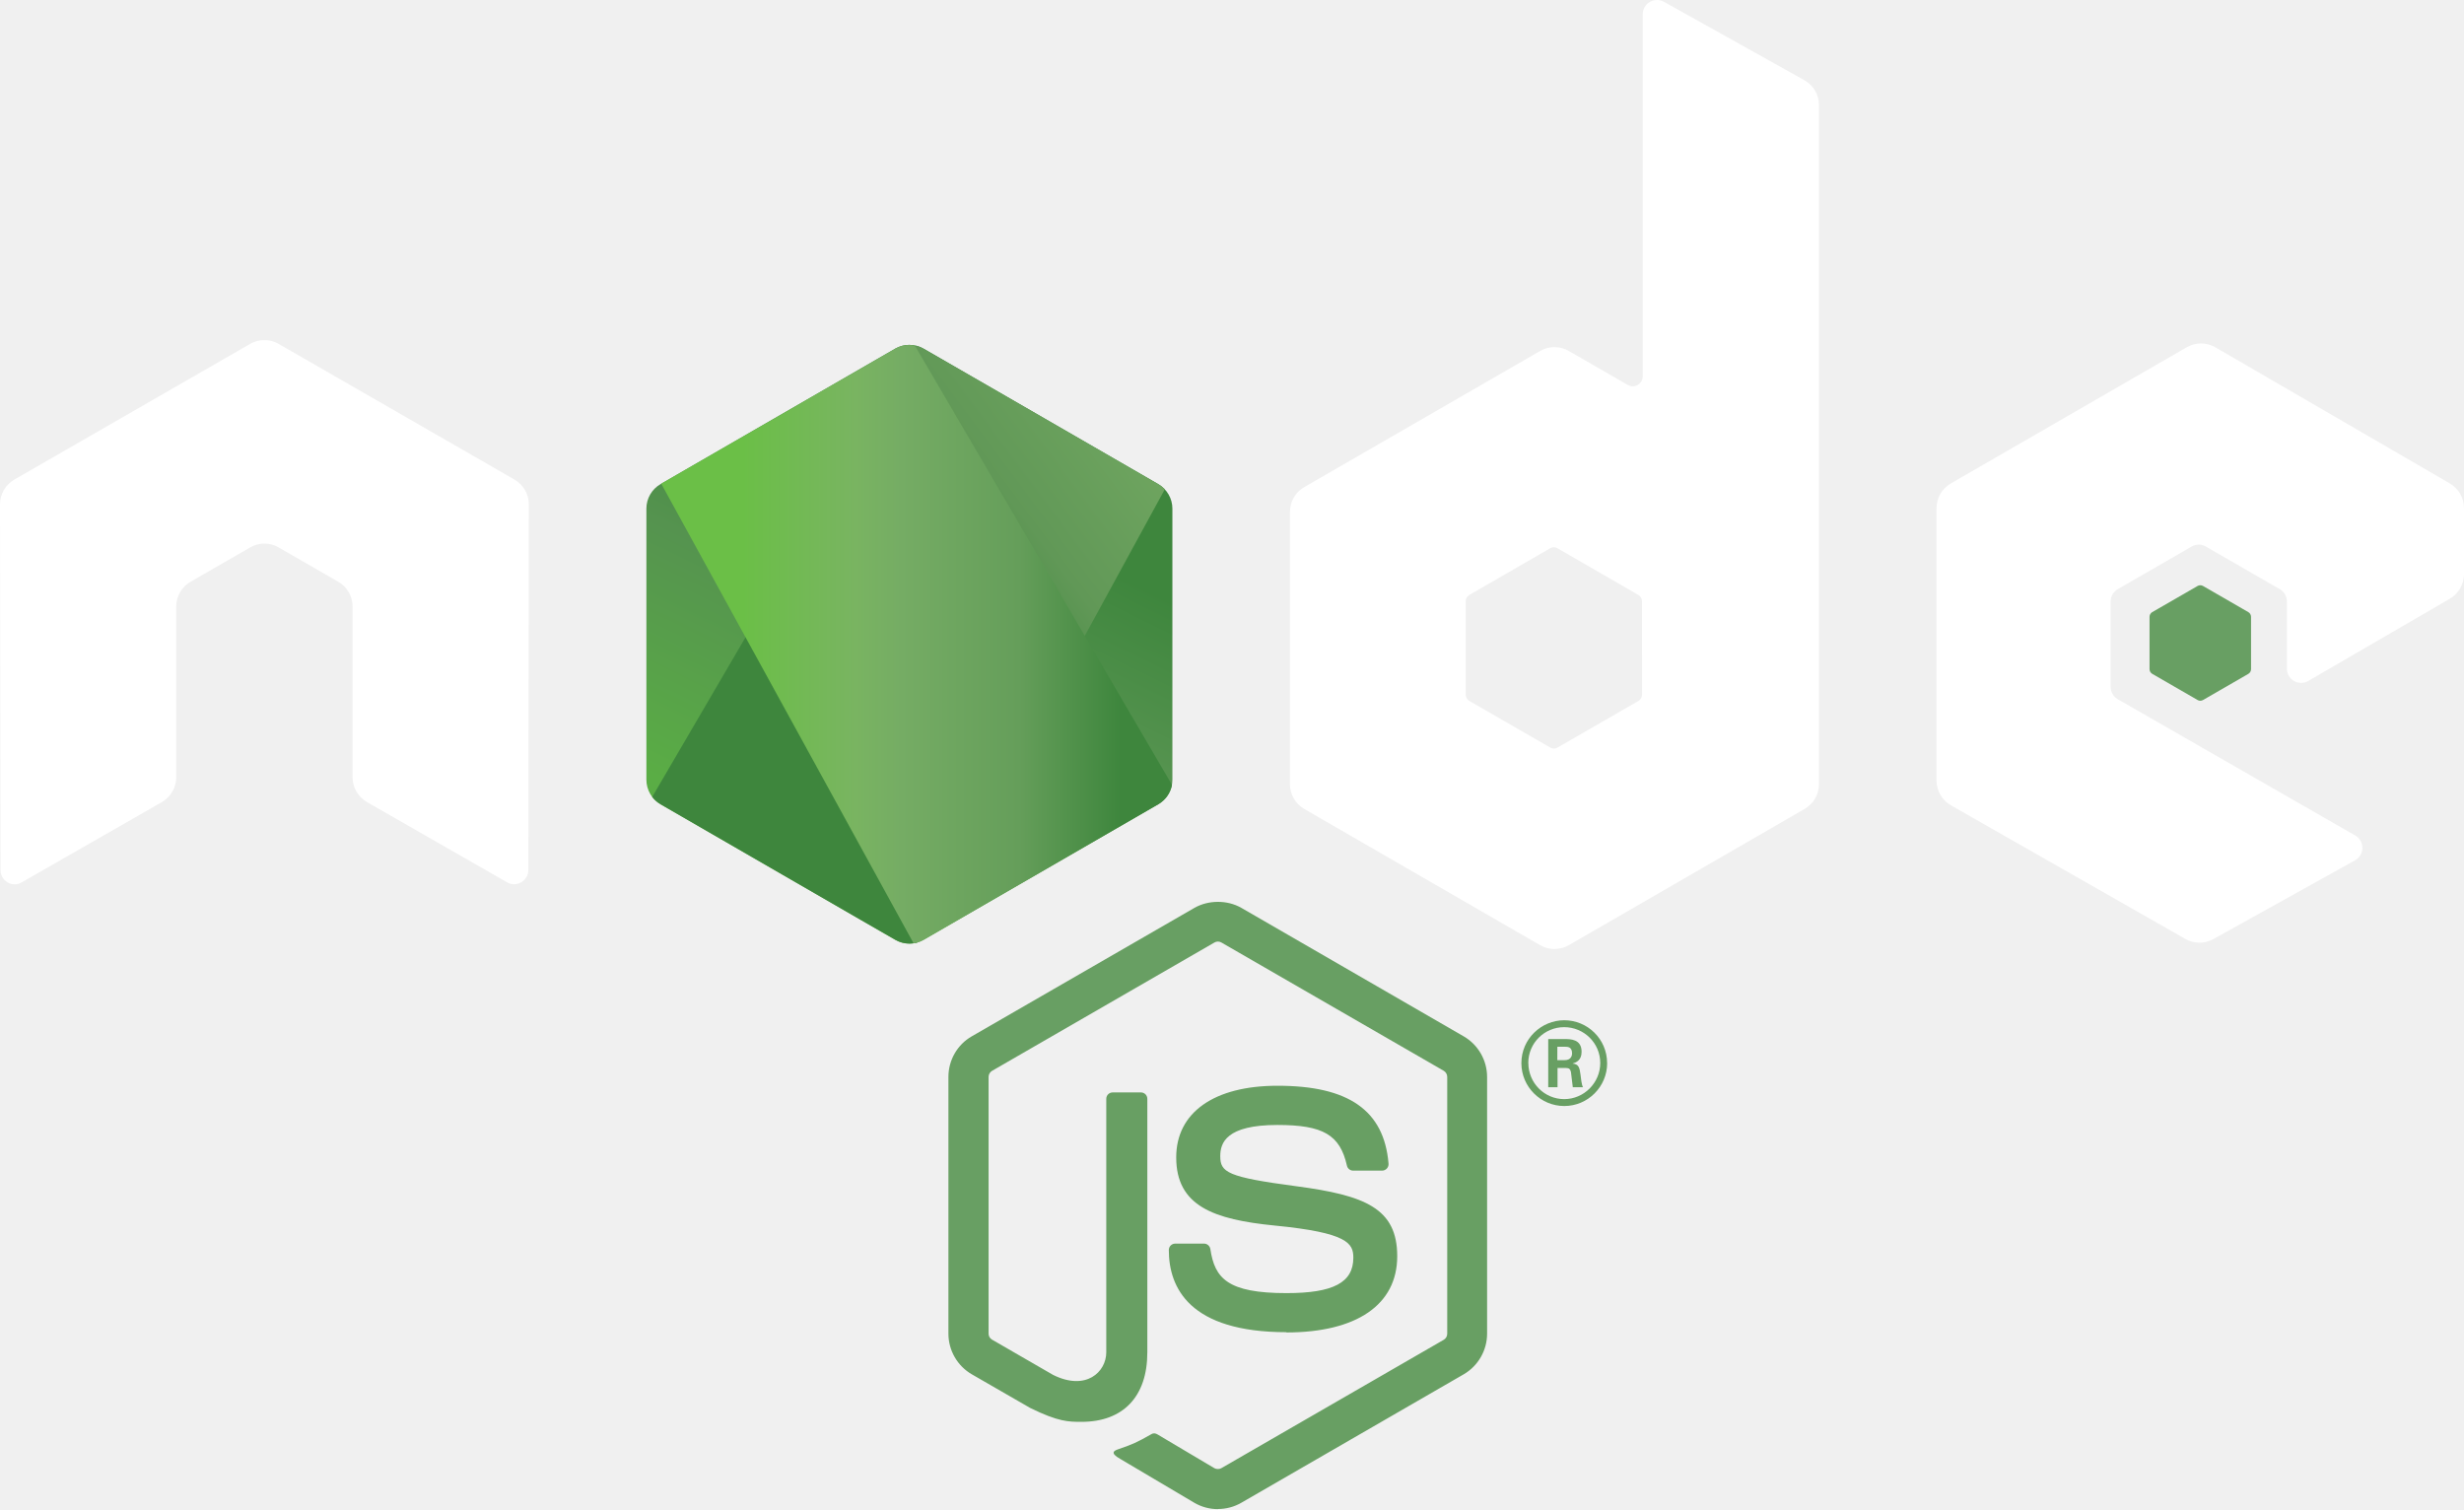
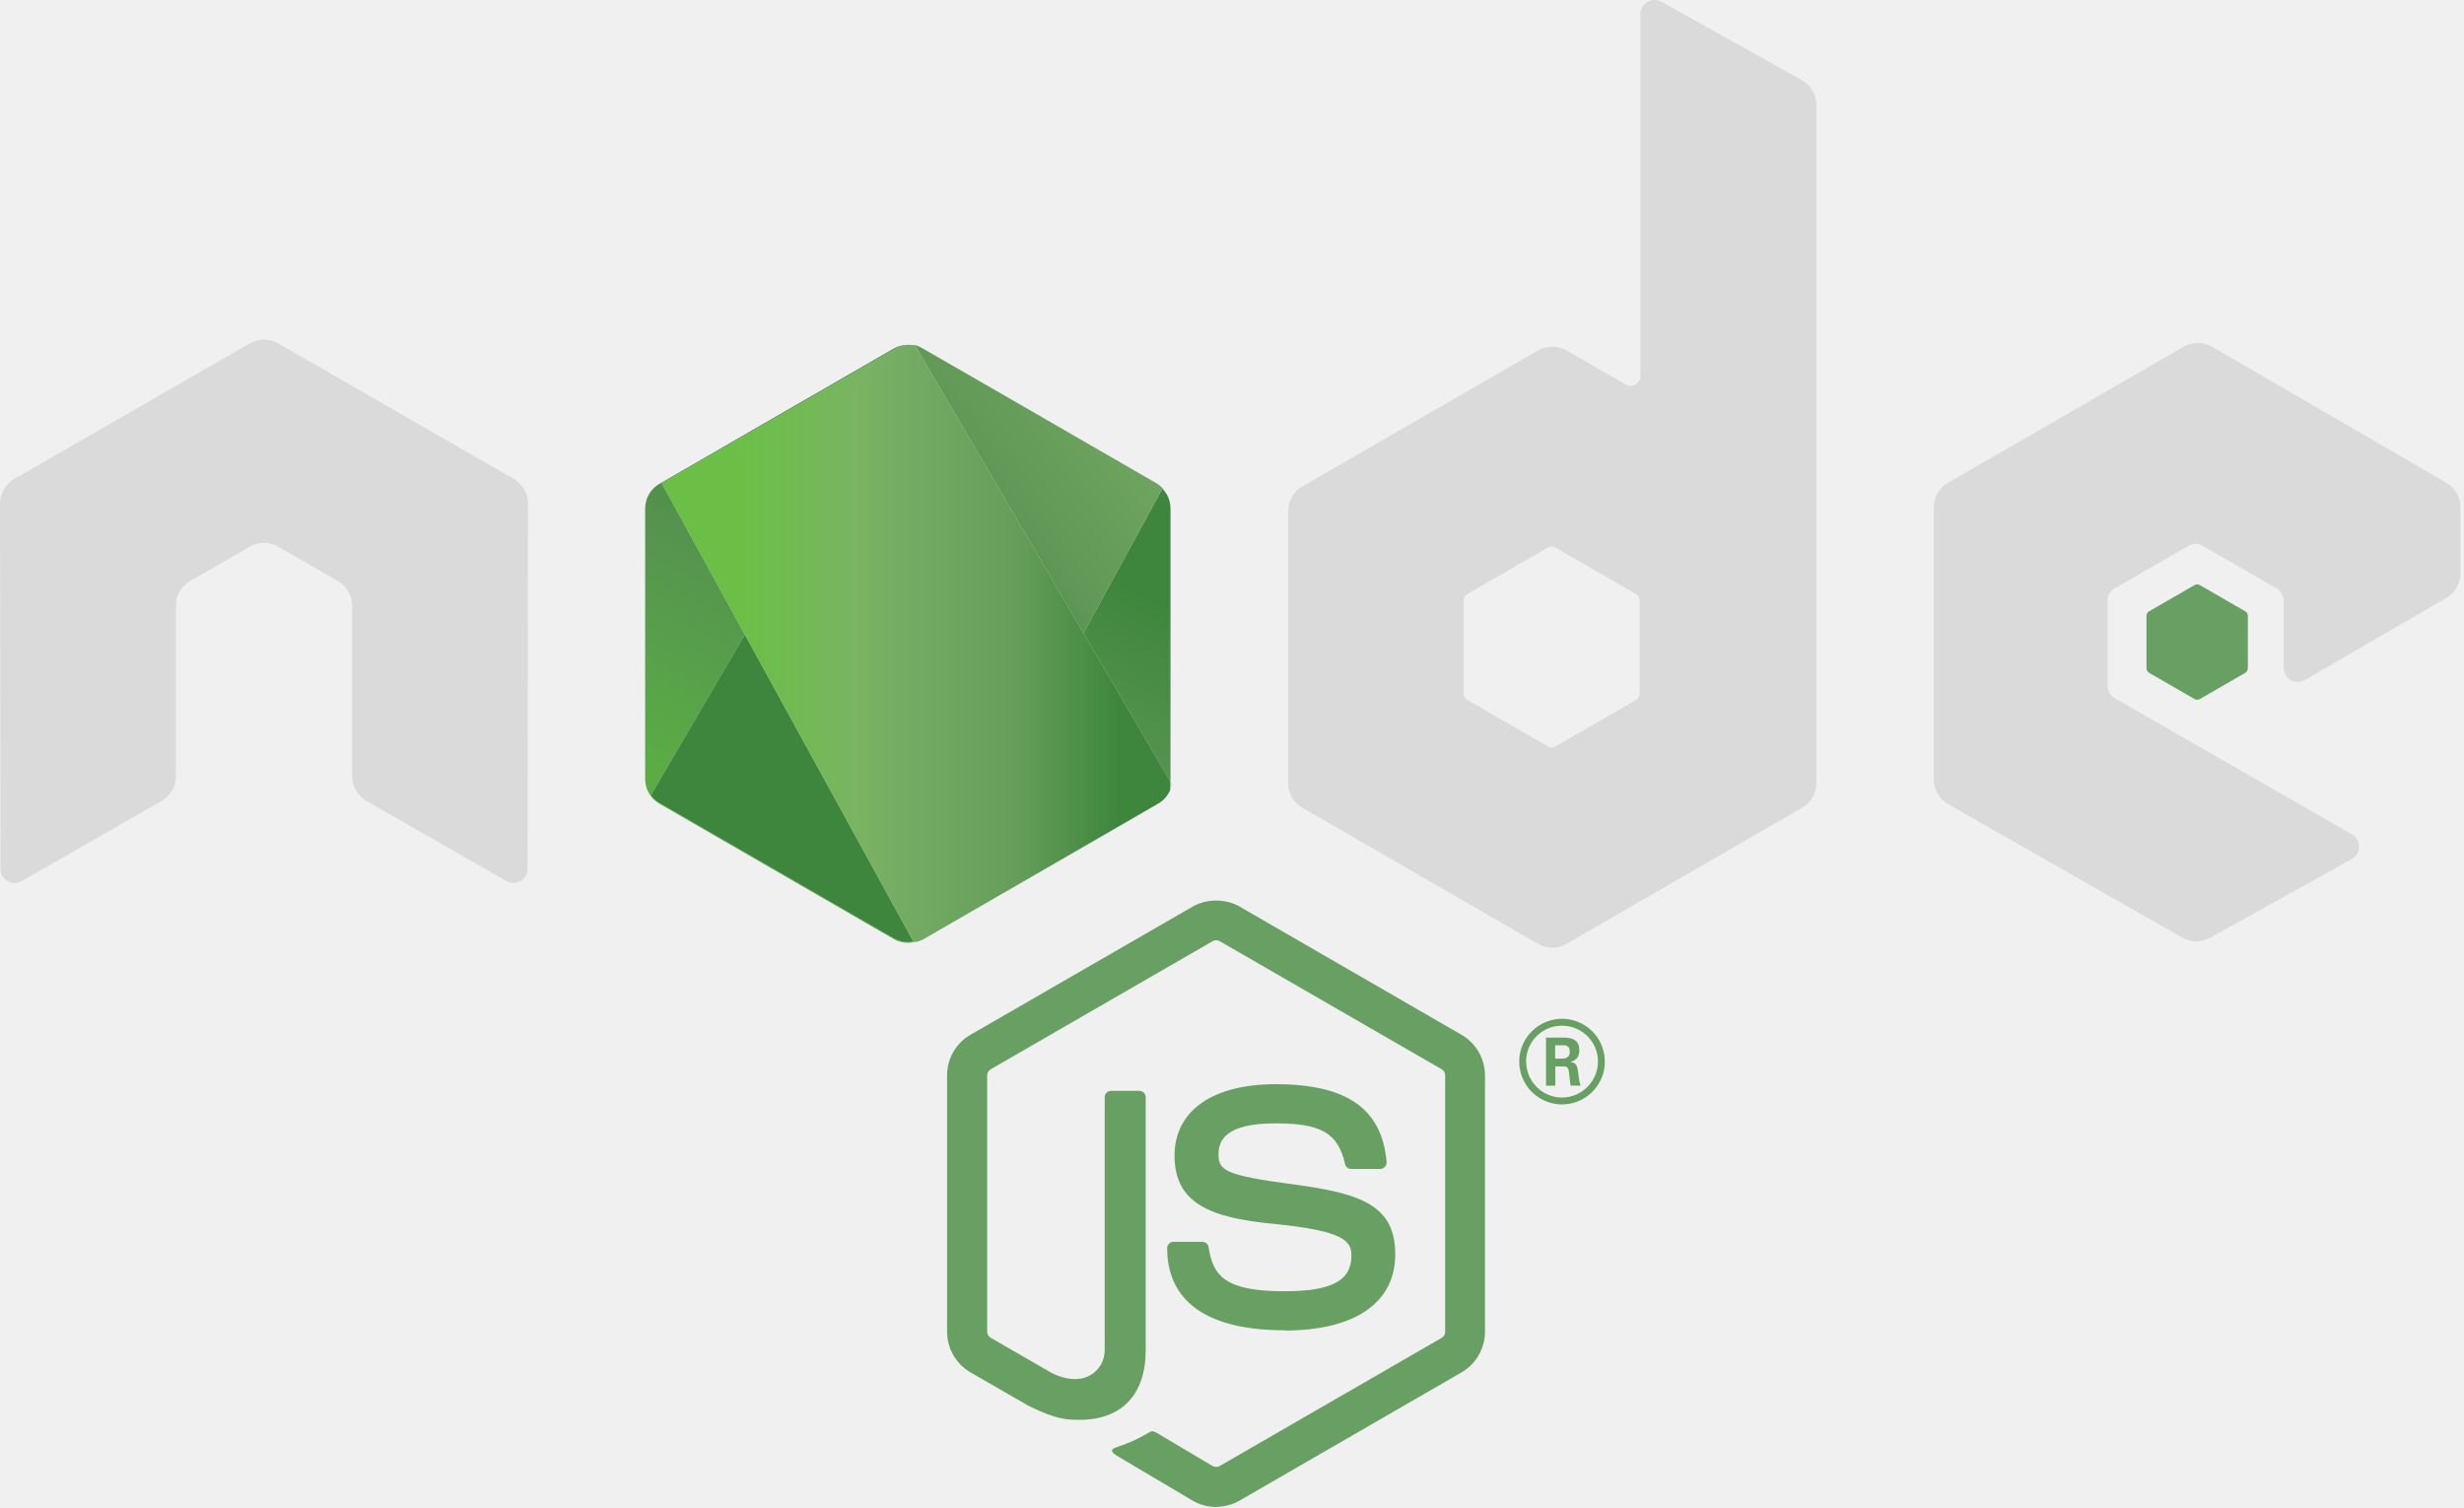
- <svg xmlns="http://www.w3.org/2000/svg" width="589.827" height="361.238" version="1.2" viewBox="0 0 442.37 270.929">
+ <svg xmlns="http://www.w3.org/2000/svg" xmlns:xlink="http://www.w3.org/1999/xlink" width="443px" height="271px" viewBox="0 0 443 271" version="1.1">
  <defs>
-     <clipPath id="a">
-       <path d="M239.03 226.605l-42.13 24.317c-1.578.91-2.546 2.59-2.546 4.406v48.668c0 1.817.968 3.496 2.546 4.406l42.133 24.336c1.575.907 3.517.907 5.09 0l42.126-24.336c1.57-.91 2.54-2.59 2.54-4.406v-48.668c0-1.816-.97-3.496-2.55-4.406l-42.12-24.317c-.79-.453-1.67-.68-2.55-.68-.88 0-1.76.227-2.55.68" />
-     </clipPath>
-     <linearGradient id="b" x1="-.348" x2="1.251" gradientTransform="rotate(116.114 53.1 202.97) scale(86.48)" gradientUnits="userSpaceOnUse">
-       <stop offset=".3" stop-color="#3E863D" />
-       <stop offset=".5" stop-color="#55934F" />
-       <stop offset=".8" stop-color="#5AAD45" />
+     <path d="M87.676,38.68 L45.546,62.997 C43.968,63.907 43,65.587 43,67.403 L43,116.071 C43,117.888 43.968,119.567 45.546,120.477 L87.679,144.813 C89.254,145.72 91.196,145.72 92.769,144.813 L134.895,120.477 C136.465,119.567 137.435,117.887 137.435,116.071 L137.435,67.403 C137.435,65.587 136.465,63.907 134.885,62.997 L92.765,38.68 C91.975,38.227 91.095,38 90.215,38 C89.335,38 88.455,38.227 87.665,38.68" id="path-1" />
+     <linearGradient x1="66.928%" y1="15.904%" x2="33.035%" y2="83.99%" id="linearGradient-3">
+       <stop stop-color="#3E863D" offset="30%" />
+       <stop stop-color="#55934F" offset="50%" />
+       <stop stop-color="#5AAD45" offset="80%" />
    </linearGradient>
-     <clipPath id="c">
-       <path d="M195.398 307.086c.403.523.907.976 1.5 1.316l36.14 20.875 6.02 3.46c.9.52 1.926.74 2.934.665.336-.027.672-.09 1-.183l44.434-81.36c-.34-.37-.738-.68-1.184-.94l-27.586-15.93-14.582-8.39c-.414-.24-.863-.41-1.32-.53zm0 0" />
-     </clipPath>
-     <linearGradient id="d" x1="-.456" x2=".582" gradientTransform="rotate(-36.46 550.846 -214.337) scale(132.798)" gradientUnits="userSpaceOnUse">
-       <stop offset=".57" stop-color="#3E863D" />
-       <stop offset=".72" stop-color="#619857" />
-       <stop offset="1" stop-color="#76AC64" />
+     <path d="M52,125.017 C52.403,125.54 52.907,125.993 53.5,126.333 L89.64,147.208 L95.66,150.668 C96.56,151.188 97.586,151.408 98.594,151.333 C98.93,151.306 99.266,151.243 99.594,151.15 L144.028,69.79 C143.688,69.42 143.29,69.11 142.844,68.85 L115.258,52.92 L100.676,44.53 C100.262,44.29 99.813,44.12 99.356,44 L52,125.017 Z" id="path-4" />
+     <linearGradient x1="21.786%" y1="71.295%" x2="78.732%" y2="29.364%" id="linearGradient-6">
+       <stop stop-color="#3E863D" offset="57%" />
+       <stop stop-color="#619857" offset="72%" />
+       <stop stop-color="#76AC64" offset="100%" />
    </linearGradient>
-     <clipPath id="e">
-       <path d="M241.066 225.953c-.707.07-1.398.29-2.035.652l-42.01 24.247 45.3 82.51c.63-.09 1.25-.3 1.81-.624l42.13-24.336c1.3-.754 2.19-2.03 2.46-3.476l-46.18-78.89c-.34-.067-.68-.102-1.03-.102-.14 0-.28.007-.42.02" />
-     </clipPath>
-     <linearGradient id="f" x1=".043" x2=".984" gradientTransform="translate(192.862 279.652) scale(97.417)" gradientUnits="userSpaceOnUse">
-       <stop offset=".16" stop-color="#6BBF47" />
-       <stop offset=".38" stop-color="#79B461" />
-       <stop offset=".47" stop-color="#75AC64" />
-       <stop offset=".7" stop-color="#659E5A" />
-       <stop offset=".9" stop-color="#3E863D" />
+     <path d="M45.045,1.019 C44.338,1.089 43.647,1.309 43.01,1.671 L1,25.918 L46.3,108.428 C46.93,108.338 47.55,108.128 48.11,107.804 L90.24,83.468 C91.54,82.714 92.43,81.438 92.7,79.992 L46.52,1.102 C46.18,1.035 45.84,1 45.49,1 C45.35,1 45.21,1.007 45.07,1.02" id="path-7" />
+     <linearGradient x1="0.034%" y1="50.003%" x2="100.019%" y2="50.003%" id="linearGradient-9">
+       <stop stop-color="#6BBF47" offset="16%" />
+       <stop stop-color="#79B461" offset="38%" />
+       <stop stop-color="#75AC64" offset="47%" />
+       <stop stop-color="#659E5A" offset="70%" />
+       <stop stop-color="#3E863D" offset="90%" />
    </linearGradient>
  </defs>
-   <path fill="#689f63" d="M218.647 270.93c-1.46 0-2.91-.383-4.19-1.12l-13.337-7.896c-1.992-1.114-1.02-1.508-.363-1.735 2.656-.93 3.195-1.14 6.03-2.75.298-.17.688-.11.993.07l10.246 6.08c.37.2.895.2 1.238 0l39.95-23.06c.37-.21.61-.64.61-1.08v-46.1c0-.46-.24-.87-.618-1.1l-39.934-23.04c-.37-.22-.86-.22-1.23 0l-39.926 23.04c-.387.22-.633.65-.633 1.09v46.1c0 .44.24.86.62 1.07l10.94 6.32c5.94 2.97 9.57-.53 9.57-4.05v-45.5c0-.65.51-1.15 1.16-1.15h5.06c.63 0 1.15.5 1.15 1.15v45.52c0 7.92-4.32 12.47-11.83 12.47-2.31 0-4.13 0-9.21-2.5l-10.48-6.04c-2.59-1.5-4.19-4.3-4.19-7.29v-46.1c0-3 1.6-5.8 4.19-7.28l39.99-23.07c2.53-1.43 5.89-1.43 8.4 0l39.94 23.08c2.58 1.49 4.19 4.28 4.19 7.28v46.1c0 2.99-1.61 5.78-4.19 7.28l-39.94 23.07c-1.28.74-2.73 1.12-4.21 1.12" />
-   <path fill="#689f63" d="M230.987 239.164c-17.48 0-21.145-8.024-21.145-14.754 0-.64.516-1.15 1.157-1.15h5.16c.57 0 1.05.415 1.14.978.78 5.258 3.1 7.91 13.67 7.91 8.42 0 12-1.902 12-6.367 0-2.57-1.02-4.48-14.1-5.76-10.94-1.08-17.7-3.49-17.7-12.24 0-8.06 6.8-12.86 18.19-12.86 12.79 0 19.13 4.44 19.93 13.98.03.33-.09.65-.31.89-.22.23-.53.37-.85.37h-5.19c-.54 0-1.01-.38-1.12-.9-1.25-5.53-4.27-7.3-12.48-7.3-9.19 0-10.26 3.2-10.26 5.6 0 2.91 1.26 3.76 13.66 5.4 12.28 1.63 18.11 3.93 18.11 12.56 0 8.7-7.26 13.69-19.92 13.69m48.66-48.89h1.34c1.1 0 1.31-.77 1.31-1.22 0-1.18-.81-1.18-1.26-1.18h-1.38zm-1.63-3.78h2.97c1.02 0 3.02 0 3.02 2.28 0 1.59-1.02 1.92-1.63 2.12 1.19.08 1.27.86 1.43 1.96.08.69.21 1.88.45 2.28h-1.83c-.05-.4-.33-2.6-.33-2.72-.12-.49-.29-.73-.9-.73h-1.51v3.46h-1.67zm-3.57 4.3c0 3.58 2.89 6.48 6.44 6.48 3.58 0 6.47-2.96 6.47-6.48 0-3.59-2.93-6.44-6.48-6.44-3.5 0-6.44 2.81-6.44 6.43m14.16.03c0 4.24-3.47 7.7-7.7 7.7-4.2 0-7.7-3.42-7.7-7.7 0-4.36 3.58-7.7 7.7-7.7 4.15 0 7.69 3.35 7.69 7.7" />
-   <path fill="#fff" fill-rule="evenodd" d="M94.936 90.55c0-1.84-.97-3.53-2.558-4.445l-42.356-24.37c-.715-.42-1.516-.64-2.328-.67h-.438c-.812.03-1.613.25-2.34.67L2.562 86.105C.984 87.025 0 88.715 0 90.555l.093 65.64c0 .91.47 1.76 1.27 2.21.78.48 1.76.48 2.54 0l25.18-14.42c1.59-.946 2.56-2.618 2.56-4.44V108.88c0-1.83.97-3.52 2.555-4.43l10.72-6.174c.796-.46 1.67-.688 2.56-.688.876 0 1.77.226 2.544.687l10.715 6.172c1.586.91 2.56 2.6 2.56 4.43v30.663c0 1.82.983 3.5 2.565 4.44l25.164 14.41c.79.47 1.773.47 2.56 0 .776-.45 1.268-1.3 1.268-2.21zm199.868 34.176c0 .457-.243.88-.64 1.106l-14.548 8.386c-.395.227-.883.227-1.277 0l-14.55-8.386c-.4-.227-.64-.65-.64-1.106V107.93c0-.458.24-.88.63-1.11l14.54-8.4c.4-.23.89-.23 1.29 0l14.55 8.4c.4.23.64.652.64 1.11zM298.734.324c-.794-.442-1.76-.43-2.544.027-.78.46-1.262 1.3-1.262 2.21v65c0 .64-.34 1.23-.894 1.55-.55.32-1.235.32-1.79 0L281.634 63c-1.58-.914-3.526-.914-5.112 0l-42.37 24.453c-1.583.91-2.56 2.6-2.56 4.42v48.92c0 1.83.977 3.51 2.56 4.43l42.37 24.47c1.582.91 3.53.91 5.117 0l42.37-24.48c1.58-.92 2.56-2.6 2.56-4.43V18.863c0-1.856-1.01-3.563-2.63-4.47zm141.093 107.164c1.574-.914 2.543-2.602 2.543-4.422V91.21c0-1.824-.97-3.507-2.547-4.425l-42.1-24.44c-1.59-.92-3.54-.92-5.13 0l-42.36 24.45c-1.59.92-2.56 2.6-2.56 4.43v48.9c0 1.84.99 3.54 2.58 4.45l42.09 23.99c1.55.89 3.45.9 5.02.03l25.46-14.15c.8-.45 1.31-1.3 1.31-2.22 0-.92-.49-1.78-1.29-2.23l-42.62-24.46c-.8-.45-1.29-1.3-1.29-2.21v-15.34c0-.916.48-1.76 1.28-2.216l13.26-7.65c.79-.46 1.76-.46 2.55 0l13.27 7.65c.79.45 1.28 1.3 1.28 2.21v12.06c0 .91.49 1.76 1.28 2.22.79.45 1.77.45 2.56-.01zm0 0" />
-   <path fill="#689f63" fill-rule="evenodd" d="M394.538 105.2c.3-.177.676-.177.98 0l8.13 4.69c.304.176.49.5.49.85v9.39c0 .35-.186.674-.49.85l-8.13 4.69c-.304.177-.68.177-.98 0l-8.125-4.69c-.31-.176-.5-.5-.5-.85v-9.39c0-.35.18-.674.49-.85zm0 0" />
-   <g clip-path="url(#a)" transform="translate(-78.306 -164.016)">
-     <path fill="url(#b)" d="M331.363 246.793l-118.715-58.19-60.87 124.174L270.49 370.97zm0 0" />
-   </g>
-   <g clip-path="url(#c)" transform="translate(-78.306 -164.016)">
-     <path fill="url(#d)" d="M144.07 264.004l83.825 113.453 110.86-81.906-83.83-113.45zm0 0" />
-   </g>
-   <g clip-path="url(#e)" transform="translate(-78.306 -164.016)">
-     <path fill="url(#f)" d="M197.02 225.934v107.43h91.683v-107.43zm0 0" />
+   <g id="Page-1" stroke="none" stroke-width="1" fill="none" fill-rule="evenodd">
+     <g id="nodejs">
+       <path d="M218.647,270.93 C217.187,270.93 215.737,270.547 214.457,269.81 L201.12,261.914 C199.128,260.8 200.1,260.406 200.757,260.179 C203.413,259.249 203.952,259.039 206.787,257.429 C207.085,257.259 207.475,257.319 207.78,257.499 L218.026,263.579 C218.396,263.779 218.921,263.779 219.264,263.579 L259.214,240.519 C259.584,240.309 259.824,239.879 259.824,239.439 L259.824,193.339 C259.824,192.879 259.584,192.469 259.206,192.239 L219.272,169.199 C218.902,168.979 218.412,168.979 218.042,169.199 L178.116,192.239 C177.729,192.459 177.483,192.889 177.483,193.329 L177.483,239.429 C177.483,239.869 177.723,240.289 178.103,240.499 L189.043,246.819 C194.983,249.789 198.613,246.289 198.613,242.769 L198.613,197.269 C198.613,196.619 199.123,196.119 199.773,196.119 L204.833,196.119 C205.463,196.119 205.983,196.619 205.983,197.269 L205.983,242.789 C205.983,250.709 201.663,255.259 194.153,255.259 C191.843,255.259 190.023,255.259 184.943,252.759 L174.463,246.719 C171.873,245.219 170.273,242.419 170.273,239.429 L170.273,193.329 C170.273,190.329 171.873,187.529 174.463,186.049 L214.453,162.979 C216.983,161.549 220.343,161.549 222.853,162.979 L262.793,186.059 C265.373,187.549 266.983,190.339 266.983,193.339 L266.983,239.439 C266.983,242.429 265.373,245.219 262.793,246.719 L222.853,269.789 C221.573,270.529 220.123,270.909 218.643,270.909" id="Shape" fill="#689F63" fill-rule="nonzero" />
+       <path d="M230.987,239.164 C213.507,239.164 209.842,231.14 209.842,224.41 C209.842,223.77 210.358,223.26 210.999,223.26 L216.159,223.26 C216.729,223.26 217.209,223.675 217.299,224.238 C218.079,229.496 220.399,232.148 230.969,232.148 C239.389,232.148 242.969,230.246 242.969,225.781 C242.969,223.211 241.949,221.301 228.869,220.021 C217.929,218.941 211.169,216.531 211.169,207.781 C211.169,199.721 217.969,194.921 229.359,194.921 C242.149,194.921 248.489,199.361 249.289,208.901 C249.319,209.231 249.199,209.551 248.979,209.791 C248.759,210.021 248.449,210.161 248.129,210.161 L242.939,210.161 C242.399,210.161 241.929,209.781 241.819,209.261 C240.569,203.731 237.549,201.961 229.339,201.961 C220.149,201.961 219.079,205.161 219.079,207.561 C219.079,210.471 220.339,211.321 232.739,212.961 C245.019,214.591 250.849,216.891 250.849,225.521 C250.849,234.221 243.589,239.211 230.929,239.211 L230.987,239.164 Z M279.589,190.321 L280.929,190.321 C282.029,190.321 282.239,189.551 282.239,189.101 C282.239,187.921 281.429,187.921 280.979,187.921 L279.599,187.921 L279.589,190.321 Z M277.959,186.541 L280.929,186.541 C281.949,186.541 283.949,186.541 283.949,188.821 C283.949,190.411 282.929,190.741 282.319,190.941 C283.509,191.021 283.589,191.801 283.749,192.901 C283.829,193.591 283.959,194.781 284.199,195.181 L282.369,195.181 C282.319,194.781 282.039,192.581 282.039,192.461 C281.919,191.971 281.749,191.731 281.139,191.731 L279.629,191.731 L279.629,195.191 L277.959,195.191 L277.959,186.541 Z M274.389,190.841 C274.389,194.421 277.279,197.321 280.829,197.321 C284.409,197.321 287.299,194.361 287.299,190.841 C287.299,187.251 284.369,184.401 280.819,184.401 C277.319,184.401 274.379,187.211 274.379,190.831 L274.389,190.841 Z M288.539,190.861 C288.539,195.101 285.069,198.561 280.839,198.561 C276.639,198.561 273.139,195.141 273.139,190.861 C273.139,186.501 276.719,183.161 280.839,183.161 C284.989,183.161 288.529,186.511 288.529,190.861 L288.539,190.861 Z" id="Shape" fill="#689F63" fill-rule="nonzero" />
+       <path d="M94.936,90.55 C94.936,88.71 93.966,87.02 92.378,86.105 L50.022,61.735 C49.307,61.315 48.506,61.095 47.694,61.065 L47.256,61.065 C46.444,61.095 45.643,61.315 44.916,61.735 L2.562,86.105 C0.984,87.025 0,88.715 0,90.555 L0.093,156.195 C0.093,157.105 0.563,157.955 1.363,158.405 C2.143,158.885 3.123,158.885 3.903,158.405 L29.083,143.985 C30.673,143.039 31.643,141.367 31.643,139.545 L31.643,108.88 C31.643,107.05 32.613,105.36 34.198,104.45 L44.918,98.276 C45.714,97.816 46.588,97.588 47.478,97.588 C48.354,97.588 49.248,97.814 50.022,98.275 L60.737,104.447 C62.323,105.357 63.297,107.047 63.297,108.877 L63.297,139.54 C63.297,141.36 64.28,143.04 65.862,143.98 L91.026,158.39 C91.816,158.86 92.799,158.86 93.586,158.39 C94.362,157.94 94.854,157.09 94.854,156.18 L94.936,90.55 Z M294.804,124.726 C294.804,125.183 294.561,125.606 294.164,125.832 L279.616,134.218 C279.221,134.445 278.733,134.445 278.339,134.218 L263.789,125.832 C263.389,125.605 263.149,125.182 263.149,124.726 L263.149,107.93 C263.149,107.472 263.389,107.05 263.779,106.82 L278.319,98.42 C278.719,98.19 279.209,98.19 279.609,98.42 L294.159,106.82 C294.559,107.05 294.799,107.472 294.799,107.93 L294.804,124.726 Z M298.734,0.324 C297.94,-0.118 296.974,-0.106 296.19,0.351 C295.41,0.811 294.928,1.651 294.928,2.561 L294.928,67.561 C294.928,68.201 294.588,68.791 294.034,69.111 C293.484,69.431 292.799,69.431 292.244,69.111 L281.634,63 C280.054,62.086 278.108,62.086 276.522,63 L234.152,87.453 C232.569,88.363 231.592,90.053 231.592,91.873 L231.592,140.793 C231.592,142.623 232.569,144.303 234.152,145.223 L276.522,169.693 C278.104,170.603 280.052,170.603 281.639,169.693 L324.009,145.213 C325.589,144.293 326.569,142.613 326.569,140.783 L326.569,18.863 C326.569,17.007 325.559,15.3 323.939,14.393 L298.734,0.324 Z M439.827,107.488 C441.401,106.574 442.37,104.886 442.37,103.066 L442.37,91.21 C442.37,89.386 441.4,87.703 439.823,86.785 L397.723,62.345 C396.133,61.425 394.183,61.425 392.593,62.345 L350.233,86.795 C348.643,87.715 347.673,89.395 347.673,91.225 L347.673,140.125 C347.673,141.965 348.663,143.665 350.253,144.575 L392.343,168.565 C393.893,169.455 395.793,169.465 397.363,168.595 L422.823,154.445 C423.623,153.995 424.133,153.145 424.133,152.225 C424.133,151.305 423.643,150.445 422.843,149.995 L380.223,125.535 C379.423,125.085 378.933,124.235 378.933,123.325 L378.933,107.985 C378.933,107.069 379.413,106.225 380.213,105.769 L393.473,98.119 C394.263,97.659 395.233,97.659 396.023,98.119 L409.293,105.769 C410.083,106.219 410.573,107.069 410.573,107.979 L410.573,120.039 C410.573,120.949 411.063,121.799 411.853,122.259 C412.643,122.709 413.623,122.709 414.413,122.249 L439.827,107.488 Z" id="Shape" fill="#DADADA" />
+       <path d="M394.538,105.2 C394.838,105.023 395.214,105.023 395.518,105.2 L403.648,109.89 C403.952,110.066 404.138,110.39 404.138,110.74 L404.138,120.13 C404.138,120.48 403.952,120.804 403.648,120.98 L395.518,125.67 C395.214,125.847 394.838,125.847 394.538,125.67 L386.413,120.98 C386.103,120.804 385.913,120.48 385.913,120.13 L385.913,110.74 C385.913,110.39 386.093,110.066 386.403,109.89 L394.538,105.2 Z" id="Shape" fill="#689F63" />
+       <g id="Clipped" transform="translate(73, 24)">
+         <mask id="mask-2" fill="white">
+           <use xlink:href="#path-1" />
+         </mask>
+         <use id="Shape" fill="#D8D8D8" xlink:href="#path-1" />
+         <polygon id="Shape" fill="url(#linearGradient-3)" fill-rule="nonzero" mask="url(#mask-2)" points="180.057 58.777 61.342 0.587 0.472 124.761 119.184 182.954" />
+       </g>
+       <g id="Clipped" transform="translate(65, 18)">
+         <mask id="mask-5" fill="white">
+           <use xlink:href="#path-4" />
+         </mask>
+         <use id="Shape" fill="#D8D8D8" xlink:href="#path-4" />
+         <polygon id="Shape" fill="url(#linearGradient-6)" fill-rule="nonzero" mask="url(#mask-5)" points="0.764 81.988 84.589 195.441 195.449 113.535 111.619 0.085" />
+       </g>
+       <g id="Clipped" transform="translate(118, 61)">
+         <mask id="mask-8" fill="white">
+           <use xlink:href="#path-7" />
+         </mask>
+         <use id="Shape" fill="#D8D8D8" xlink:href="#path-7" />
+         <polygon id="Shape" fill="url(#linearGradient-9)" fill-rule="nonzero" mask="url(#mask-8)" points="0.714 0.918 0.714 108.348 92.397 108.348 92.397 0.918" />
+       </g>
+     </g>
  </g>
</svg>
